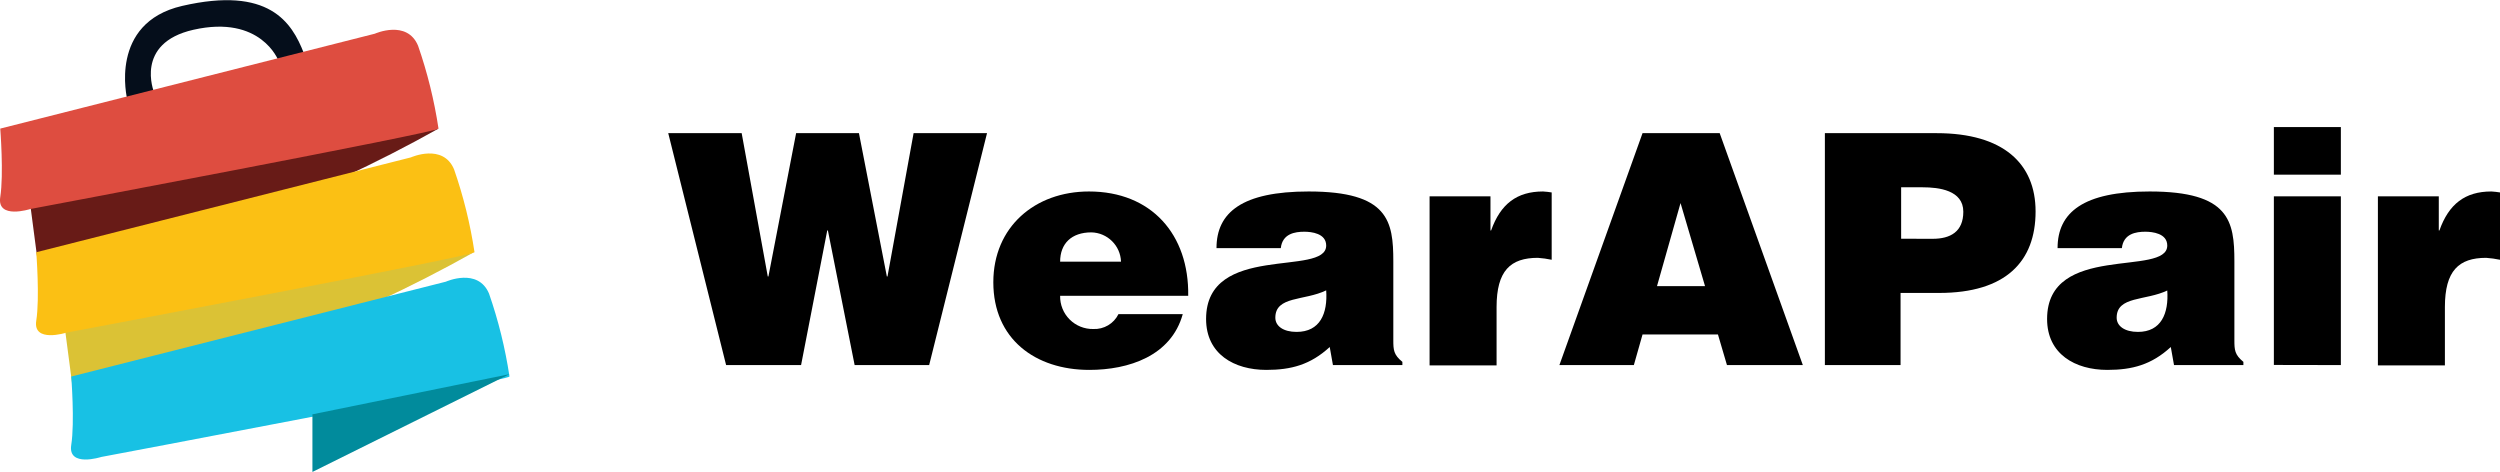
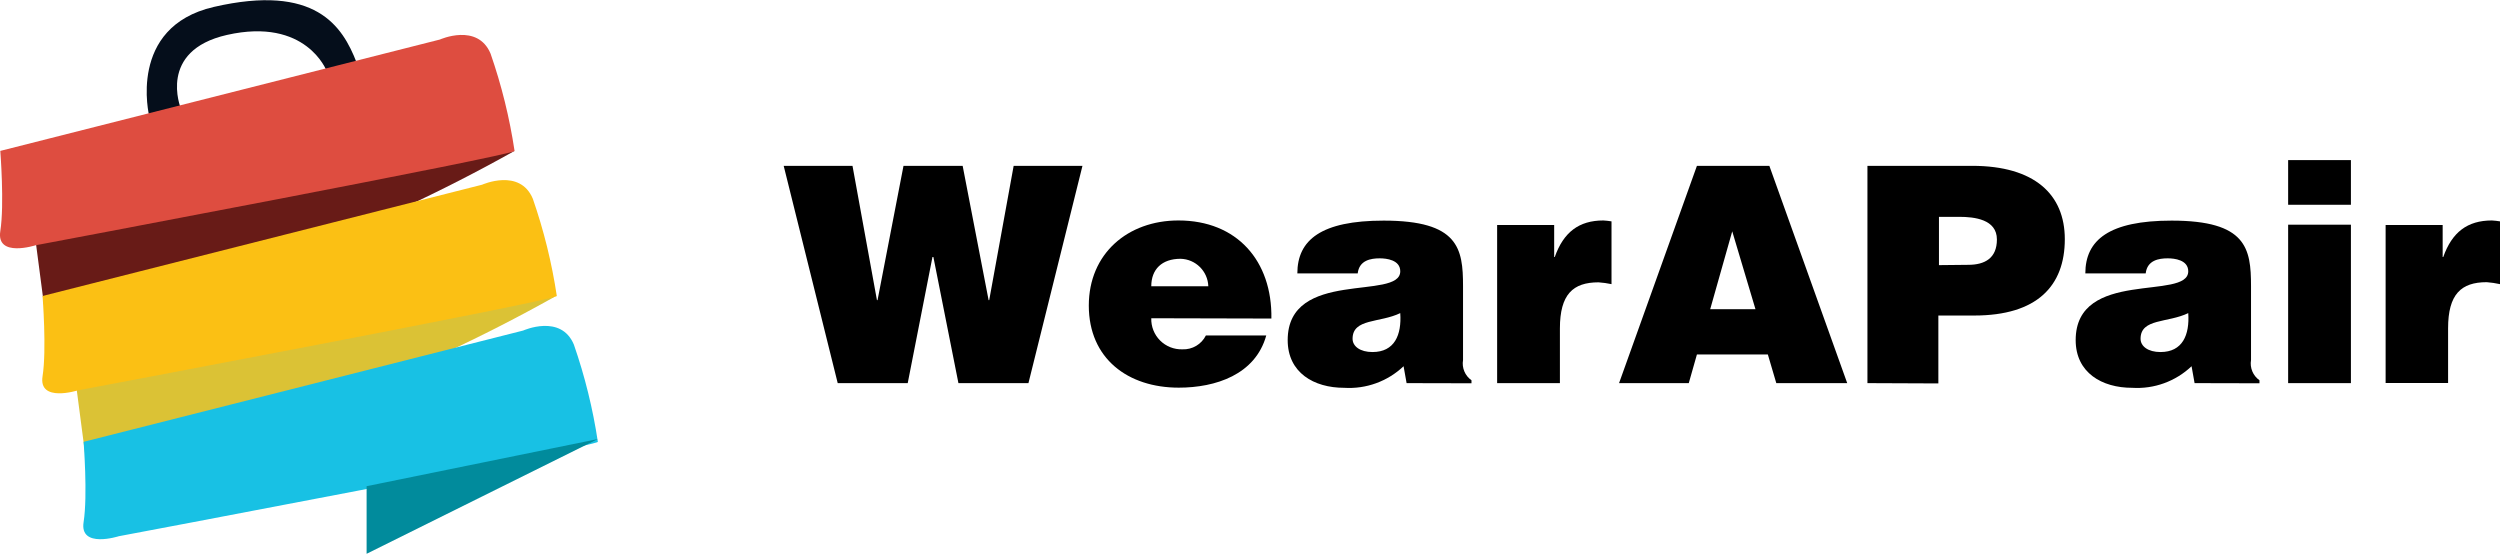
- <svg xmlns="http://www.w3.org/2000/svg" id="Capa_1" data-name="Capa 1" viewBox="0 0 388.82 73.4">
+ <svg xmlns="http://www.w3.org/2000/svg" id="Capa_1" data-name="Capa 1" viewBox="0 0 331.35 73.4">
  <defs>
    <style>.cls-1{fill:#050e1b;}.cls-2{fill:#dbc235;}.cls-3{fill:#681b17;}.cls-4{fill:#de4d40;}.cls-5{fill:#fbc014;}.cls-6{fill:#18c1e4;}.cls-7{fill:#018b9c;}</style>
  </defs>
  <path class="cls-1" d="M75.19,40s-2.94-11.82,8.55-14.48c13.49-3.11,17.06,2.53,18.93,7.36L98.7,34S96,26.86,85.49,29.23c-9.21,2.09-6.13,9.69-6.13,9.69Z" transform="translate(-55.41 -24.6)" />
  <path class="cls-2" d="M129,63.89A217.81,217.81,0,0,1,67,87.12l-1.48-11.3Z" transform="translate(-55.41 -24.6)" />
  <path class="cls-3" d="M123.61,44.6a217.81,217.81,0,0,1-62,23.23l-1.48-11.3Z" transform="translate(-55.41 -24.6)" />
  <path class="cls-4" d="M55.45,44.6l58.26-14.76s5-2.24,6.72,1.87a71.85,71.85,0,0,1,3.18,12.89c0,.56-63.49,12.51-63.49,12.51s-5.23,1.68-4.67-1.87S55.45,44.6,55.45,44.6Z" transform="translate(-55.41 -24.6)" />
  <path class="cls-5" d="M61.05,63.83l58.26-14.75s5-2.24,6.72,1.86a71.85,71.85,0,0,1,3.18,12.89c0,.56-63.49,12.51-63.49,12.51S60.49,78,61.05,74.47,61.05,63.83,61.05,63.83Z" transform="translate(-55.41 -24.6)" />
  <path class="cls-6" d="M66.49,83.16l58.26-14.75s5-2.25,6.72,1.86a71.85,71.85,0,0,1,3.18,12.89c0,.56-63.49,12.51-63.49,12.51s-5.23,1.68-4.67-1.87S66.49,83.16,66.49,83.16Z" transform="translate(-55.41 -24.6)" />
  <polygon class="cls-7" points="48.59 73.4 79.24 58.19 48.59 64.44 48.59 73.4" />
-   <path d="M193.34,67.6h.1l4.06-22.29h11.42l-9,36.07H188.33l-4.16-20.94h-.1L180,81.38H168.34l-9-36.07h11.42l4.06,22.29h.1l4.31-22.29H189Z" transform="translate(-55.41 -24.6)" />
-   <path d="M220.29,70.61a5.06,5.06,0,0,0,5.16,5.16,4.15,4.15,0,0,0,3.91-2.31h10c-1.8,6.51-8.42,8.67-14.53,8.67-8.41,0-14.93-4.81-14.93-13.63,0-8.61,6.47-14.12,14.88-14.12,9.72,0,15.58,6.71,15.43,16.23Zm9.47-5.31a4.72,4.72,0,0,0-4.61-4.56c-3.1,0-4.86,1.75-4.86,4.56Z" transform="translate(-55.41 -24.6)" />
-   <path d="M262.72,81.38l-.5-2.81c-3,2.76-6,3.56-9.86,3.56-5,0-9.37-2.46-9.37-7.92,0-11.92,18.68-6.51,18.68-11.42,0-1.9-2.3-2.15-3.4-2.15-1.46,0-3.41.3-3.66,2.55h-10c0-5.56,4-8.81,14.33-8.81,12.42,0,13.17,4.61,13.17,10.87V77.52c0,1.5.05,2.26,1.41,3.36v.5Zm-1.05-11.62c-3.4,1.65-7.91.85-7.91,4.25,0,1.31,1.25,2.21,3.3,2.21C260.72,76.22,261.92,73.36,261.67,69.76Z" transform="translate(-55.41 -24.6)" />
-   <path d="M277.75,55.13h9.47v5.31h.1c1.46-4.11,4-6.06,8.07-6.06a12.38,12.38,0,0,1,1.35.15V65a15.88,15.88,0,0,0-2.15-.3c-4.26,0-6.42,2-6.42,7.66v9.07H277.75Z" transform="translate(-55.41 -24.6)" />
-   <path d="M297.94,81.38l12.93-36.07h12l12.93,36.07H324l-1.4-4.76H310.87l-1.35,4.76Zm18.84-25.2L313.12,69.1h7.47Z" transform="translate(-55.41 -24.6)" />
-   <path d="M339.23,81.38V45.31h17.38C367,45.31,372,50.07,372,57.48c0,7.77-4.61,12.68-15,12.68h-6V81.38ZM356,61.74c2.75,0,4.76-1.1,4.76-4.21,0-3.35-3.81-3.8-6.32-3.8h-3.35v8Z" transform="translate(-55.41 -24.6)" />
-   <path d="M393.53,81.38l-.5-2.81c-3,2.76-6,3.56-9.87,3.56-5,0-9.37-2.46-9.37-7.92,0-11.92,18.69-6.51,18.69-11.42,0-1.9-2.31-2.15-3.41-2.15-1.45,0-3.4.3-3.65,2.55h-10c0-5.56,4-8.81,14.32-8.81,12.43,0,13.18,4.61,13.18,10.87V77.52c0,1.5.05,2.26,1.4,3.36v.5Zm-1-11.62c-3.41,1.65-7.92.85-7.92,4.25,0,1.31,1.26,2.21,3.31,2.21C391.53,76.22,392.73,73.36,392.48,69.76Z" transform="translate(-55.41 -24.6)" />
-   <path d="M409.06,44.36h10.42v7.41H409.06Zm0,37V55.13h10.42V81.38Z" transform="translate(-55.41 -24.6)" />
-   <path d="M425.24,55.13h9.47v5.31h.1c1.45-4.11,4-6.06,8.07-6.06a12.38,12.38,0,0,1,1.35.15V65a15.88,15.88,0,0,0-2.15-.3c-4.26,0-6.42,2-6.42,7.66v9.07H425.24Z" transform="translate(-55.41 -24.6)" />
+   <path d="M186.44,64.38h.08l3.24-17.8h9.12l-7.16,28.8h-9.28l-3.32-16.72H179l-3.28,16.72h-9.28l-7.16-28.8h9.12l3.24,17.8h.08l3.44-17.8H183Z" transform="translate(-55.41 -24.6)" />
+   <path d="M208,66.78a4,4,0,0,0,4.12,4.12,3.32,3.32,0,0,0,3.12-1.84h8c-1.44,5.2-6.72,6.92-11.6,6.92-6.72,0-11.92-3.84-11.92-10.88,0-6.88,5.16-11.28,11.88-11.28,7.76,0,12.44,5.36,12.32,13Zm7.56-4.24a3.77,3.77,0,0,0-3.68-3.64c-2.48,0-3.88,1.4-3.88,3.64Z" transform="translate(-55.41 -24.6)" />
+   <path d="M241.84,75.38l-.4-2.24A10.48,10.48,0,0,1,233.56,76c-4,0-7.48-2-7.48-6.32,0-9.52,14.92-5.2,14.92-9.12,0-1.52-1.84-1.72-2.72-1.72-1.16,0-2.72.24-2.92,2h-8c0-4.44,3.16-7,11.44-7,9.92,0,10.52,3.68,10.52,8.68v9.8A2.72,2.72,0,0,0,250.44,75v.4ZM241,66.1c-2.72,1.32-6.32.68-6.32,3.4,0,1,1,1.76,2.64,1.76C240.24,71.26,241.2,69,241,66.1Z" transform="translate(-55.41 -24.6)" />
+   <path d="M253.84,54.42h7.56v4.24h.08c1.16-3.28,3.2-4.84,6.44-4.84a9.91,9.91,0,0,1,1.08.12v8.32a12.7,12.7,0,0,0-1.72-.24c-3.4,0-5.12,1.6-5.12,6.12v7.24h-8.32Z" transform="translate(-55.41 -24.6)" />
+   <path d="M270,75.38l10.32-28.8h9.6l10.32,28.8h-9.4l-1.12-3.8h-9.4l-1.08,3.8Zm15-20.12-2.92,10.32h6Z" transform="translate(-55.41 -24.6)" />
+   <path d="M302.92,75.38V46.58H316.8c8.28,0,12.28,3.8,12.28,9.72,0,6.2-3.68,10.12-12,10.12h-4.76v9ZM316.28,59.7c2.2,0,3.8-.88,3.8-3.36,0-2.68-3-3-5-3h-2.68v6.4Z" transform="translate(-55.41 -24.6)" />
+   <path d="M346.28,75.38l-.4-2.24A10.48,10.48,0,0,1,338,76c-4,0-7.48-2-7.48-6.32,0-9.52,14.92-5.2,14.92-9.12,0-1.52-1.84-1.72-2.72-1.72-1.16,0-2.72.24-2.92,2h-8c0-4.44,3.16-7,11.44-7,9.92,0,10.52,3.68,10.52,8.68v9.8A2.72,2.72,0,0,0,354.88,75v.4Zm-.84-9.28c-2.72,1.32-6.32.68-6.32,3.4,0,1,1,1.76,2.64,1.76C344.68,71.26,345.64,69,345.44,66.1Z" transform="translate(-55.41 -24.6)" />
+   <path d="M358.68,45.82H367v5.92h-8.32Zm0,29.56v-21H367v21Z" transform="translate(-55.41 -24.6)" />
+   <path d="M371.6,54.42h7.56v4.24h.08c1.16-3.28,3.2-4.84,6.44-4.84a9.91,9.91,0,0,1,1.08.12v8.32A12.7,12.7,0,0,0,385,62c-3.4,0-5.12,1.6-5.12,6.12v7.24H371.6Z" transform="translate(-55.41 -24.6)" />
</svg>
